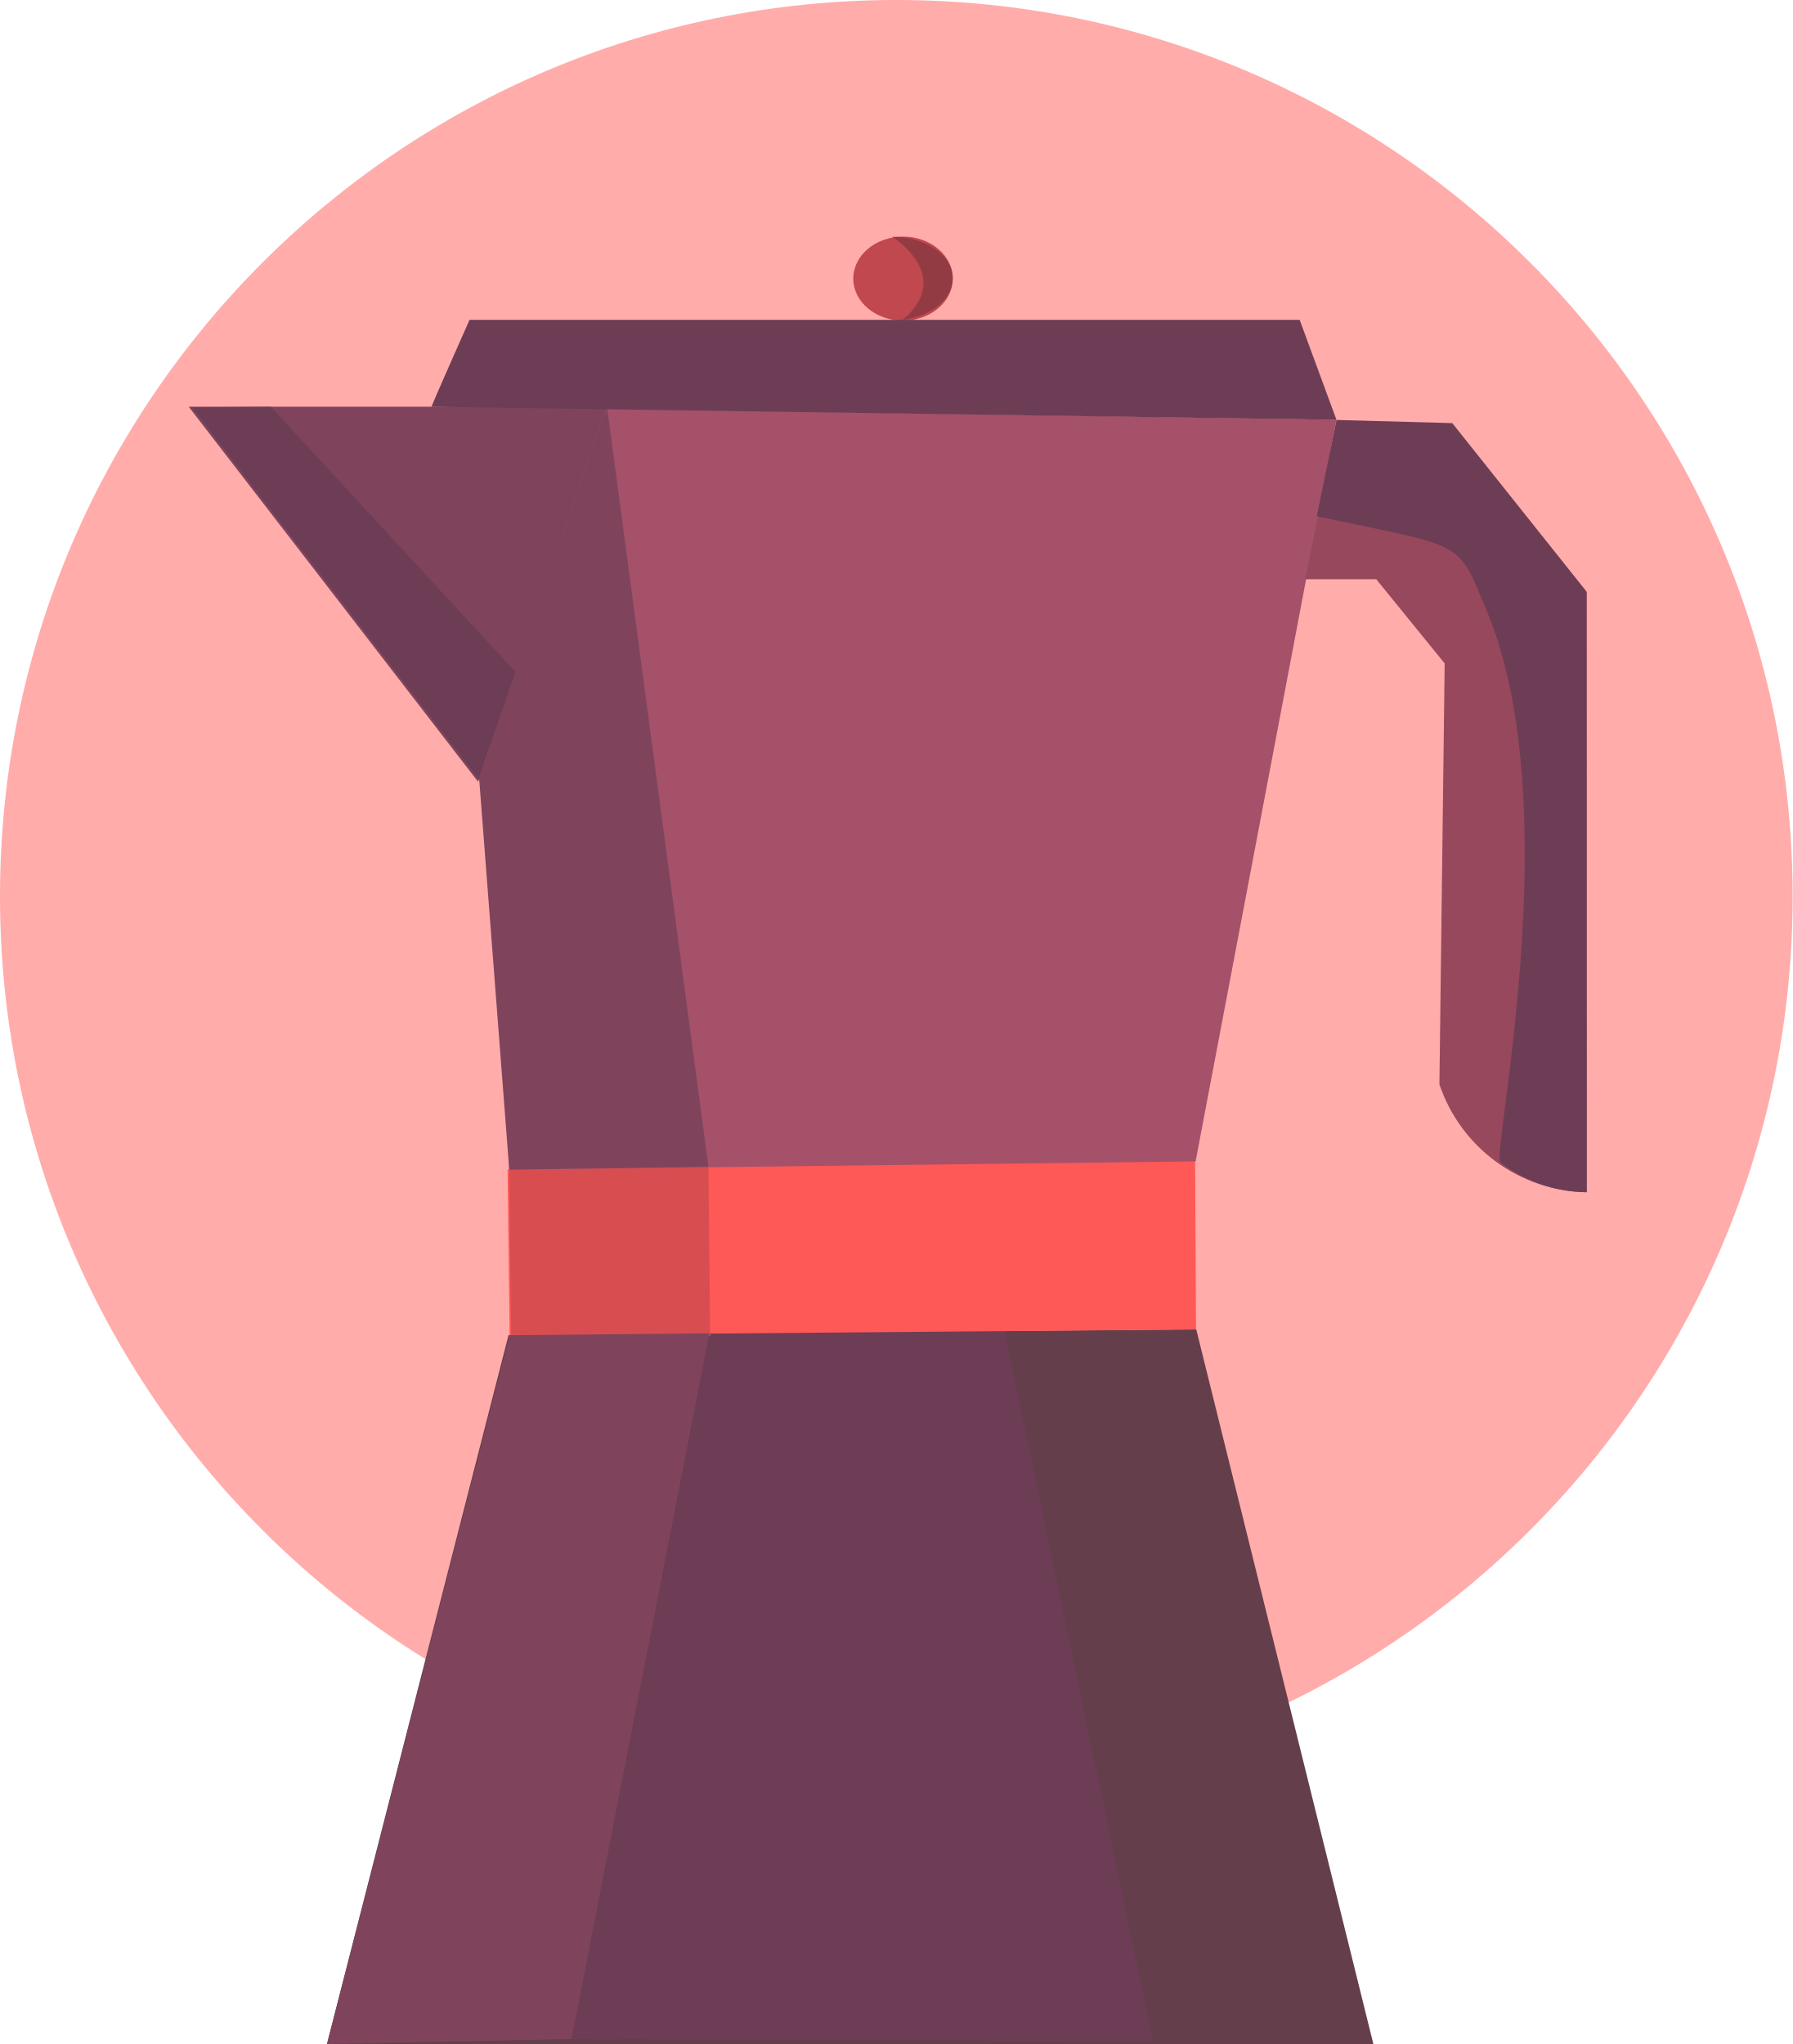
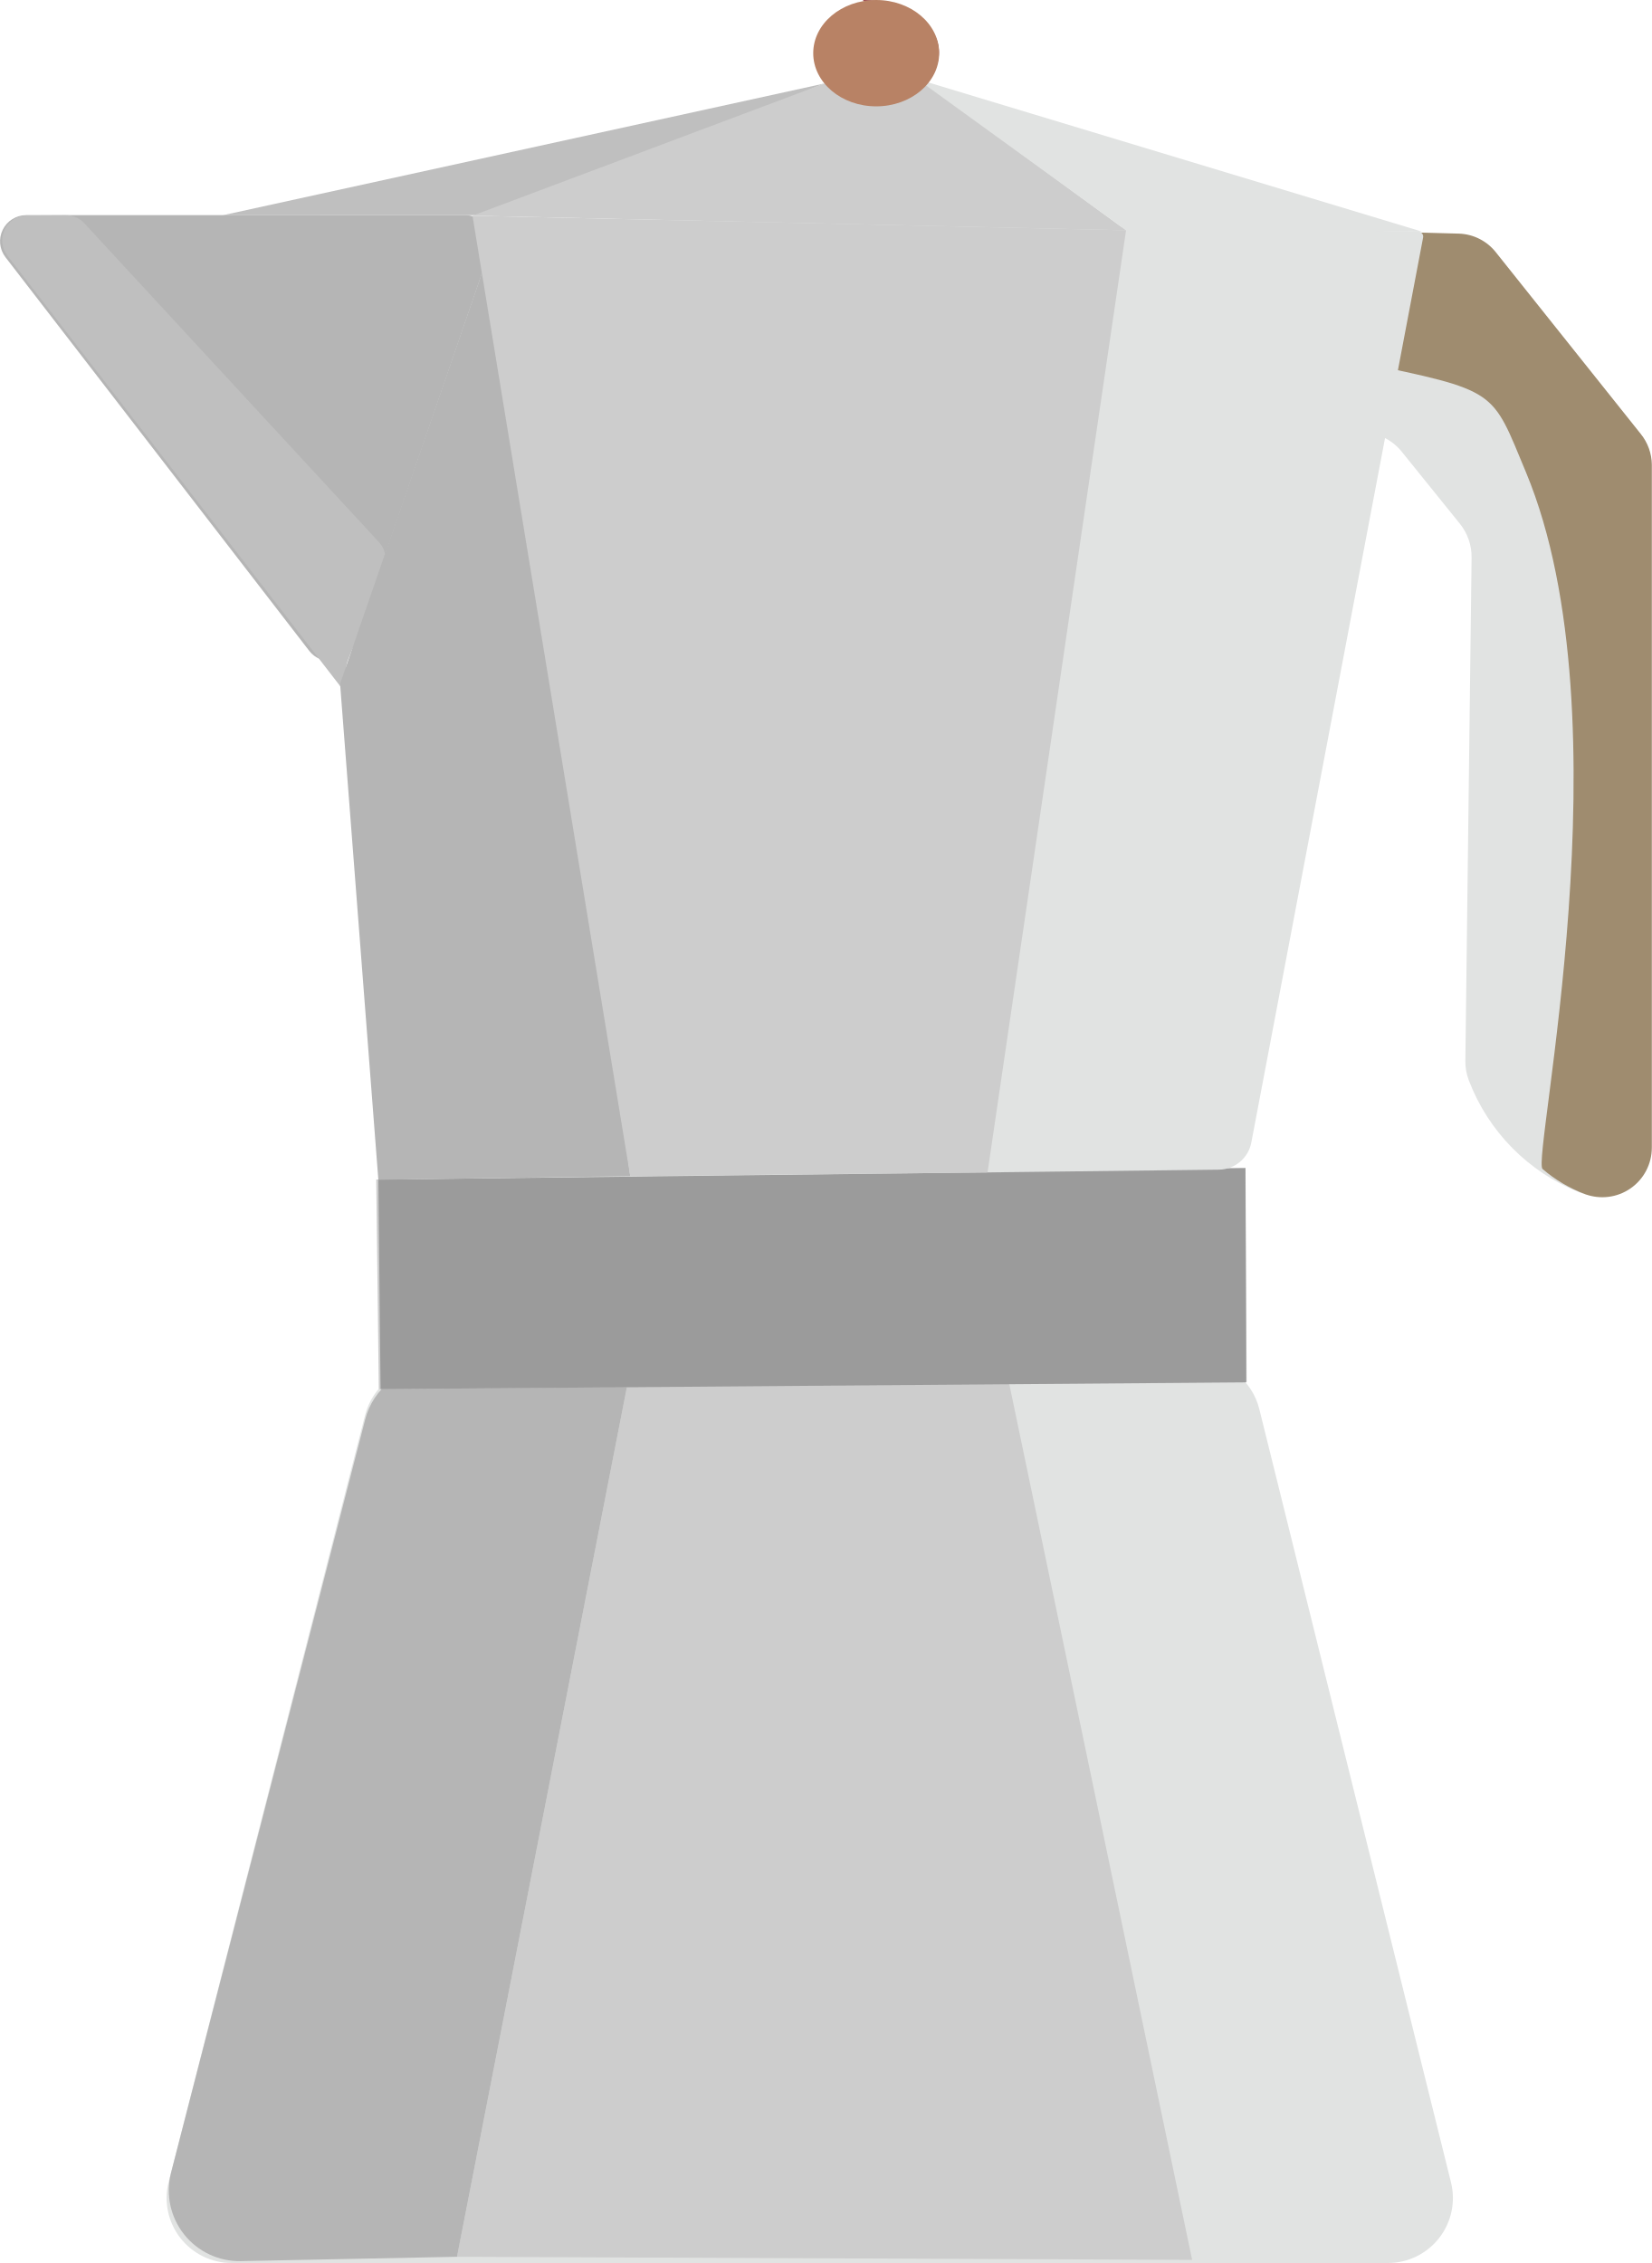
- <svg xmlns="http://www.w3.org/2000/svg" width="76" height="86.657" viewBox="0 0 76 86.657">
-   <g id="Gruppe_209" data-name="Gruppe 209" transform="translate(-229 -448)">
-     <circle id="Ellipse_371" data-name="Ellipse 371" cx="38" cy="38" r="38" transform="translate(229 448)" fill="#ffacab" />
-     <g id="Gruppe_190" data-name="Gruppe 190" transform="translate(-494 499.797)">
-       <g id="Gruppe_175" data-name="Gruppe 175" transform="translate(731 -41.766)">
-         <g id="Gruppe_174" data-name="Gruppe 174" transform="translate(28.176)">
-           <ellipse id="Ellipse_412" data-name="Ellipse 412" cx="2.109" cy="1.781" rx="2.109" ry="1.781" fill="#c1484e" />
-           <path id="Pfad_1387" data-name="Pfad 1387" d="M129.541,452.868c1.121-.147,2.126-.8,2.126-1.784s-1.166-1.744-2.56-1.744C129.107,449.34,131.769,451,129.541,452.868Z" transform="translate(-127.454 -449.333)" fill="#933b43" />
-         </g>
-         <path id="Pfad_1388" data-name="Pfad 1388" d="M109.218,603.816H64.854l7.7-30.057,29.154-.242Z" transform="translate(-58.993 -527.19)" fill="#643e4b" />
-         <path id="Pfad_1389" data-name="Pfad 1389" d="M117.3,603.585l-24.647-.1,5.843-29.92,12.485-.242Z" transform="translate(-76.42 -527.066)" fill="#6d3d55" />
-         <path id="Pfad_1390" data-name="Pfad 1390" d="M114.571,561.473l-29.1.242-.085-7.029,29.148-.392Z" transform="translate(-71.866 -515.138)" fill="#ff5957" />
-         <path id="Pfad_1391" data-name="Pfad 1391" d="M94.073,562.219l-8.443-.036-.085-7.029L94,555.04Z" transform="translate(-71.965 -515.606)" fill="#d84e50" />
-         <path id="Pfad_1392" data-name="Pfad 1392" d="M83.2,468.662l35.954.552-5.969,31.441-29.1.35Z" transform="translate(-70.497 -461.448)" fill="#a55169" />
-         <path id="Pfad_1393" data-name="Pfad 1393" d="M61.409,484.561l-12.269-15.9H66.874Z" transform="translate(-49.14 -461.448)" fill="#7f445c" />
-         <path id="Pfad_1394" data-name="Pfad 1394" d="M177.383,470.271l4.906.133,5.688,7.138v25.429a6.72,6.72,0,0,1-6.246-4.573l.223-17.845-2.9-3.569h-3.011Z" transform="translate(-128.706 -462.457)" fill="#97485c" />
-         <path id="Pfad_1395" data-name="Pfad 1395" d="M185.137,501.636a6.028,6.028,0,0,0,3.665,1.271l-.011-25.467L183.1,470.3l-4.906-.133s-.281,1.4-.837,4.082c6.386,1.363,5.931.95,7.219,4.043C188.026,486.578,184.758,501.3,185.137,501.636Z" transform="translate(-129.532 -462.393)" fill="#6d3d55" />
-         <path id="Pfad_1396" data-name="Pfad 1396" d="M72.6,574.05l8.468-.082-5.843,29.92-10.368.211Z" transform="translate(-58.993 -527.473)" fill="#7f445c" />
-         <path id="Pfad_1397" data-name="Pfad 1397" d="M49.5,468.687l12.269,15.9.132-.9,1.429-3.664L52.85,468.662Z" transform="translate(-49.367 -461.448)" fill="#6d3d55" />
-         <path id="Pfad_1398" data-name="Pfad 1398" d="M83.419,501.006l8.445-.123-4.3-32.22-5.425,15.714Z" transform="translate(-69.829 -461.448)" fill="#7f445c" />
-         <path id="Pfad_1399" data-name="Pfad 1399" d="M76.736,462.467c.082-.246,1.613-3.685,1.613-3.685h35.193l1.56,4.238Z" transform="translate(-66.442 -455.253)" fill="#6d3d55" />
+ <svg xmlns="http://www.w3.org/2000/svg" viewBox="0 0 148.49 203.42">
+   <defs>
+     <style>.cls-1{fill:#e1e3e2;}.cls-2{fill:#9f8c6f;}.cls-3{fill:#cdcdcd;}.cls-4{fill:#b5b5b5;}.cls-5{fill:#933b43;}.cls-6{fill:#9b9b9b;}.cls-7{fill:#bfbfbf;}.cls-8{fill:#b88265;}</style>
+   </defs>
+   <g id="Ebene_2" data-name="Ebene 2">
+     <g id="Ebene_1-2" data-name="Ebene 1">
+       <g id="Bialetti">
+         <path class="cls-1" d="M124.1,21l6.93.19a4.75,4.75,0,0,1,3.59,1.79L147.45,39a4.73,4.73,0,0,1,1,3v60.73a4.76,4.76,0,0,1-6.48,4.45,17.53,17.53,0,0,1-9.94-10.07,4.65,4.65,0,0,1-.31-1.77l.56-45.21a4.75,4.75,0,0,0-1.06-3.06L126,40.6a4.76,4.76,0,0,0-3.7-1.76h0a4.77,4.77,0,0,1-4.67-5.69l1.68-8.37A4.76,4.76,0,0,1,124.1,21Z" />
+         <path class="cls-2" d="M138.66,105.08a12.7,12.7,0,0,0,3.82,2.26,4.45,4.45,0,0,0,6-4.17l0-61.4a4.45,4.45,0,0,0-1-2.77l-13-16.3A4.42,4.42,0,0,0,131.14,21l-7.34-.2a4.44,4.44,0,0,0-4.48,3.55l-.61,2.94a4.46,4.46,0,0,0,3.47,5.26c12.57,2.62,11.86,2.41,15,9.93C146.41,64.71,137.65,104.2,138.66,105.08Z" />
+         <path class="cls-1" d="M124.76,203.42H20.82a5.84,5.84,0,0,1-5.66-7.29L32.82,127.2a5.84,5.84,0,0,1,5.61-4.39l69.06-.58a5.84,5.84,0,0,1,5.71,4.44l17.23,69.51A5.84,5.84,0,0,1,124.76,203.42Z" />
+         <polygon class="cls-3" points="107.16 203.14 41.08 202.86 56.75 122.65 90.22 122 107.16 203.14" />
+         <path class="cls-4" d="M38.91,122.82l17.84-.17L41.08,202.86l-19.43.39a6.35,6.35,0,0,1-6.28-7.92l17.46-67.75A6.35,6.35,0,0,1,38.91,122.82Z" />
+         <path class="cls-5" d="M78.7,9.48c3-.4,5.7-2.15,5.7-4.79S81.28,0,77.54,0C77.54,0,84.68,4.48,78.7,9.48Z" />
+         <polygon class="cls-3" points="112.06 124.22 34.05 124.87 33.82 106.02 111.96 104.97 112.06 124.22" />
+         <polygon class="cls-6" points="112.02 124.26 34.21 124.87 34.01 106.02 111.95 105.01 112.02 124.26" />
+         <path class="cls-1" d="M34.77,19.39l92.71,1.42a.46.46,0,0,1,.44.55L112.48,102.7a3,3,0,0,1-2.91,2.44L37,106a3,3,0,0,1-3-2.91L31.72,22.47A3,3,0,0,1,34.77,19.39Z" />
+         <path class="cls-4" d="M27.8,58.51.49,23.12a2.35,2.35,0,0,1,1.86-3.78H41.83a2.35,2.35,0,0,1,2.22,3.11L31.88,57.84A2.35,2.35,0,0,1,27.8,58.51Z" />
+         <path class="cls-7" d="M2.43,19.37A2.24,2.24,0,0,0,.68,23L30.83,62l.31-2.17a2.62,2.62,0,0,1,.13-.48l3.24-8.29a2.24,2.24,0,0,0-.44-2.32L7.58,20.07a2.2,2.2,0,0,0-1.66-.72Z" />
+         <polygon class="cls-4" points="34.01 106.05 56.65 105.72 45.12 19.34 30.57 61.47 34.01 106.05" />
+         <polygon class="cls-7" points="20.02 19.35 74.12 7.5 45.12 19.34 20.02 19.35" />
+         <polygon class="cls-3" points="42.47 19.39 101.22 20.7 88.77 105.39 56.65 105.72 42.47 19.39" />
+         <polygon class="cls-3" points="83.16 7.5 101.22 20.7 42.47 19.39 74.12 7.5 83.16 7.5" />
+         <polygon class="cls-1" points="82.45 7.11 127.82 20.82 101.22 20.7 82.45 7.11" />
+         <ellipse class="cls-8" cx="78.76" cy="4.78" rx="5.66" ry="4.78" />
      </g>
    </g>
  </g>
</svg>
